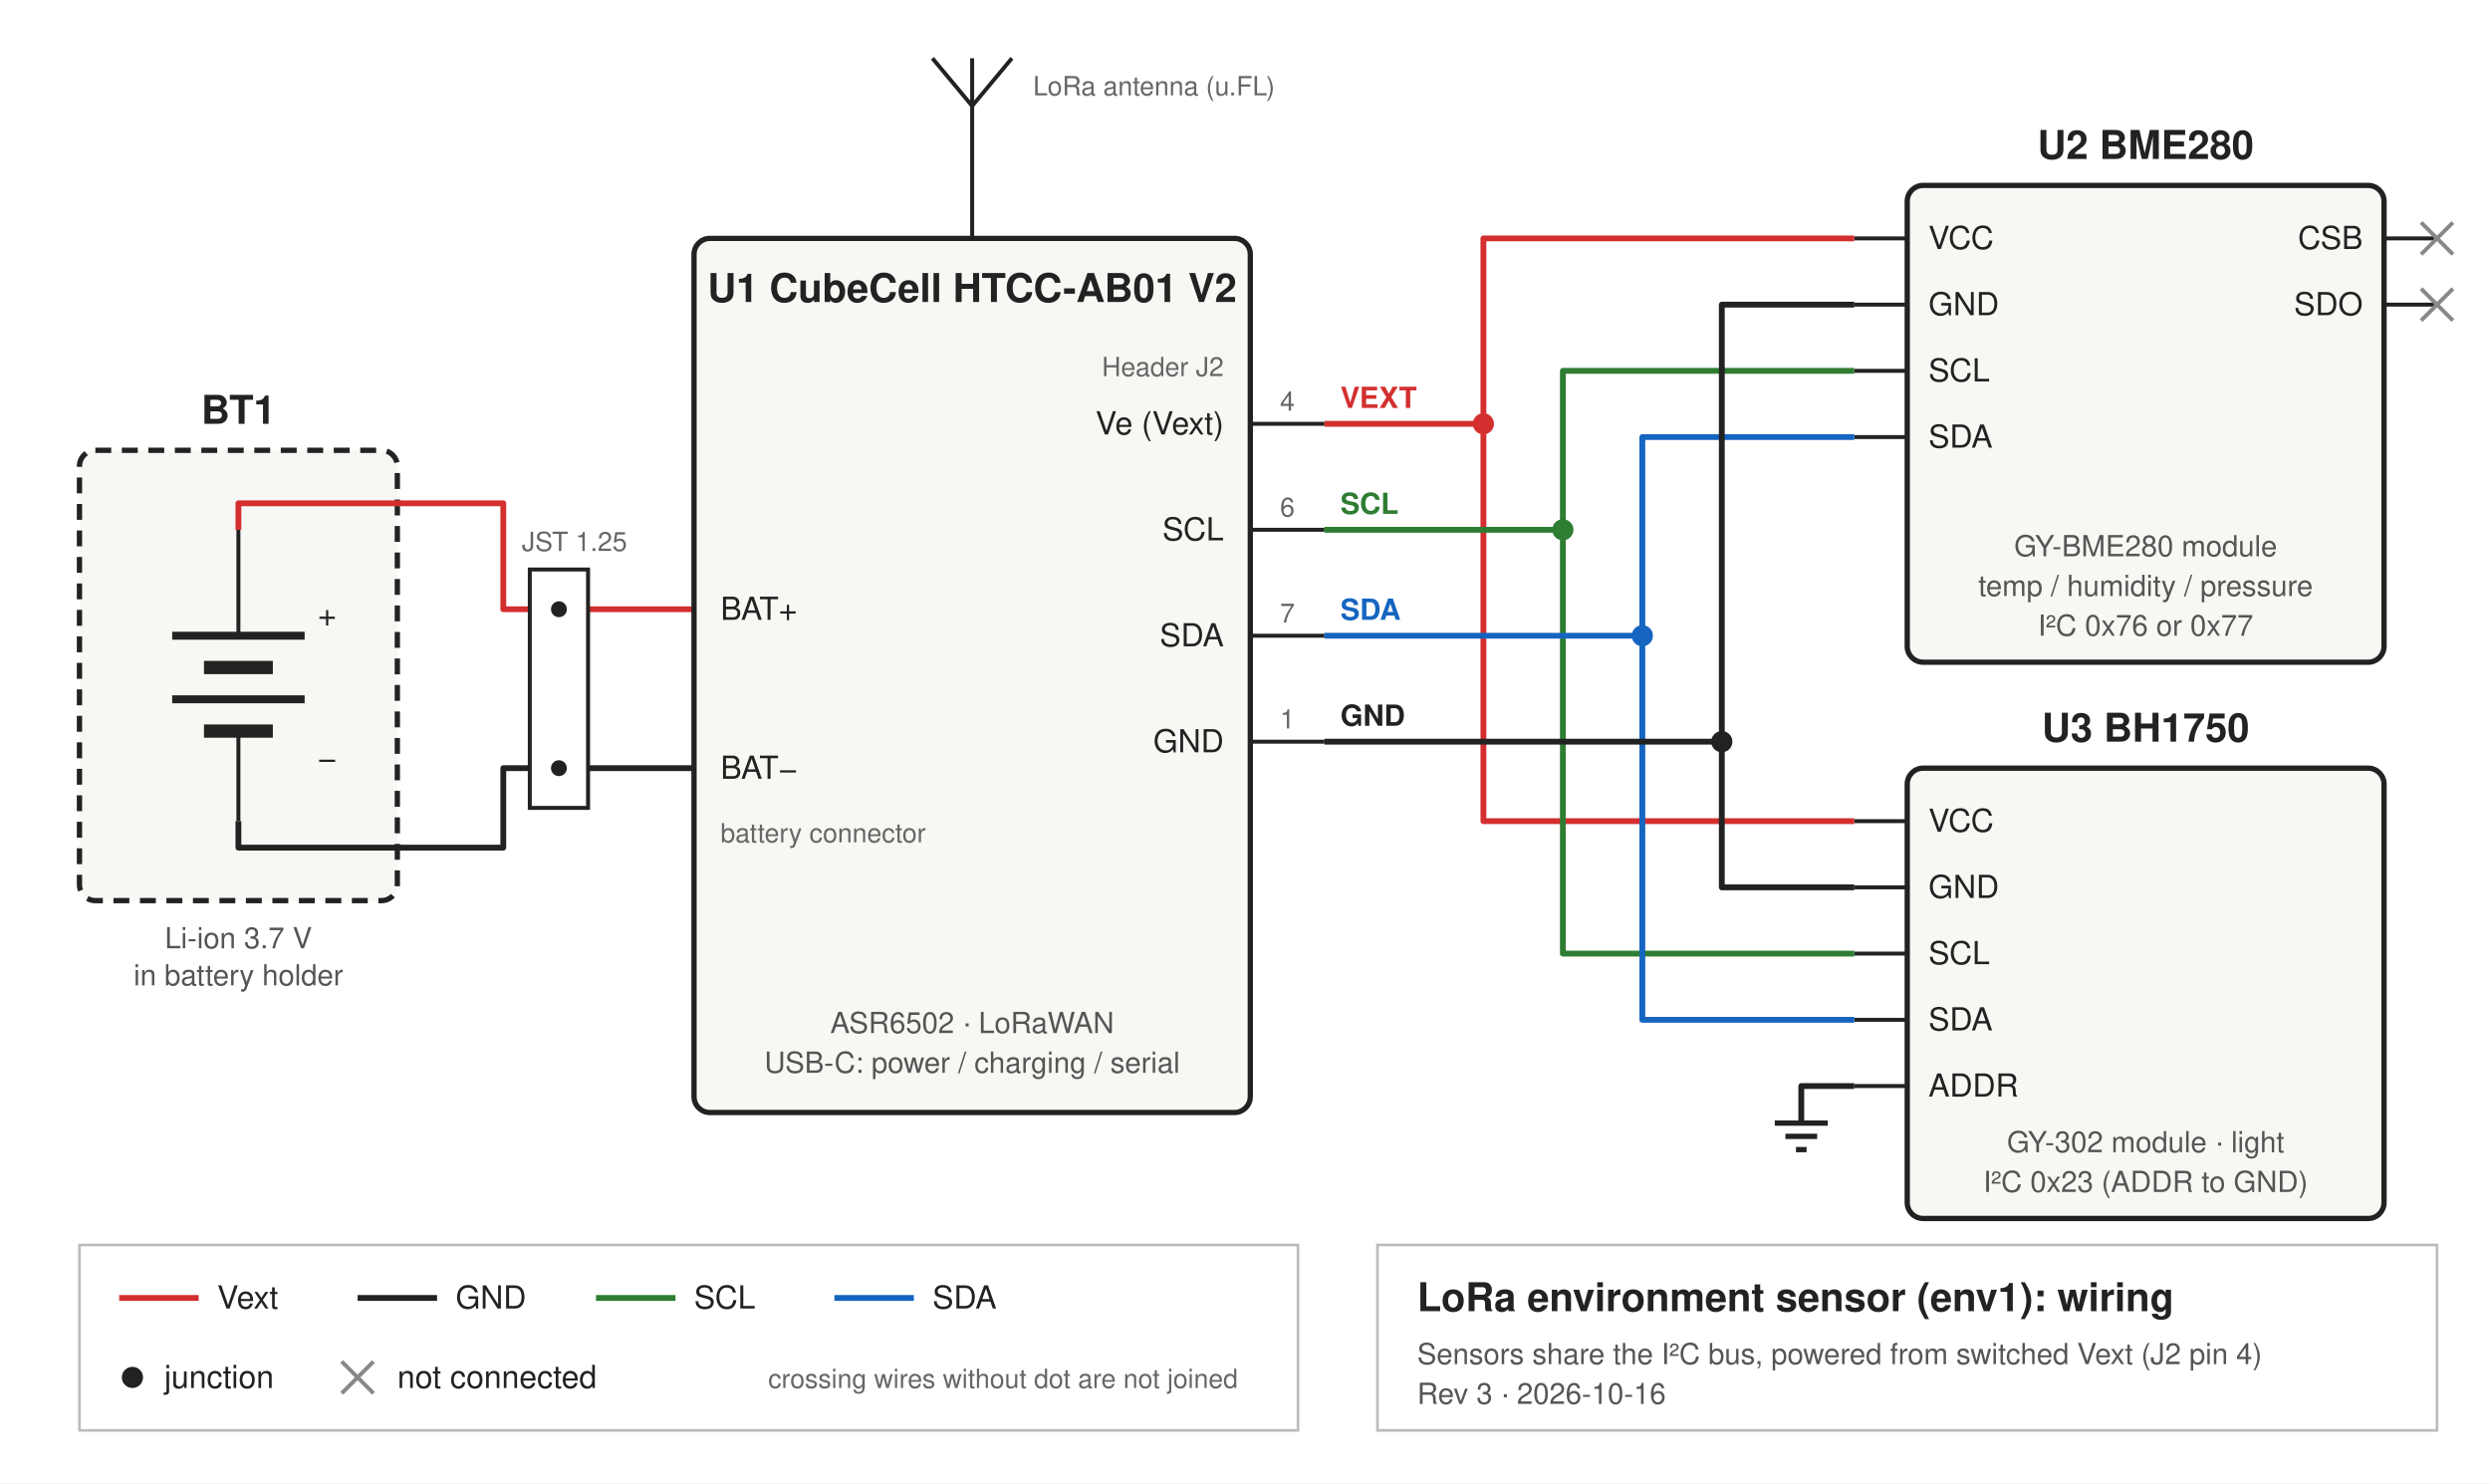
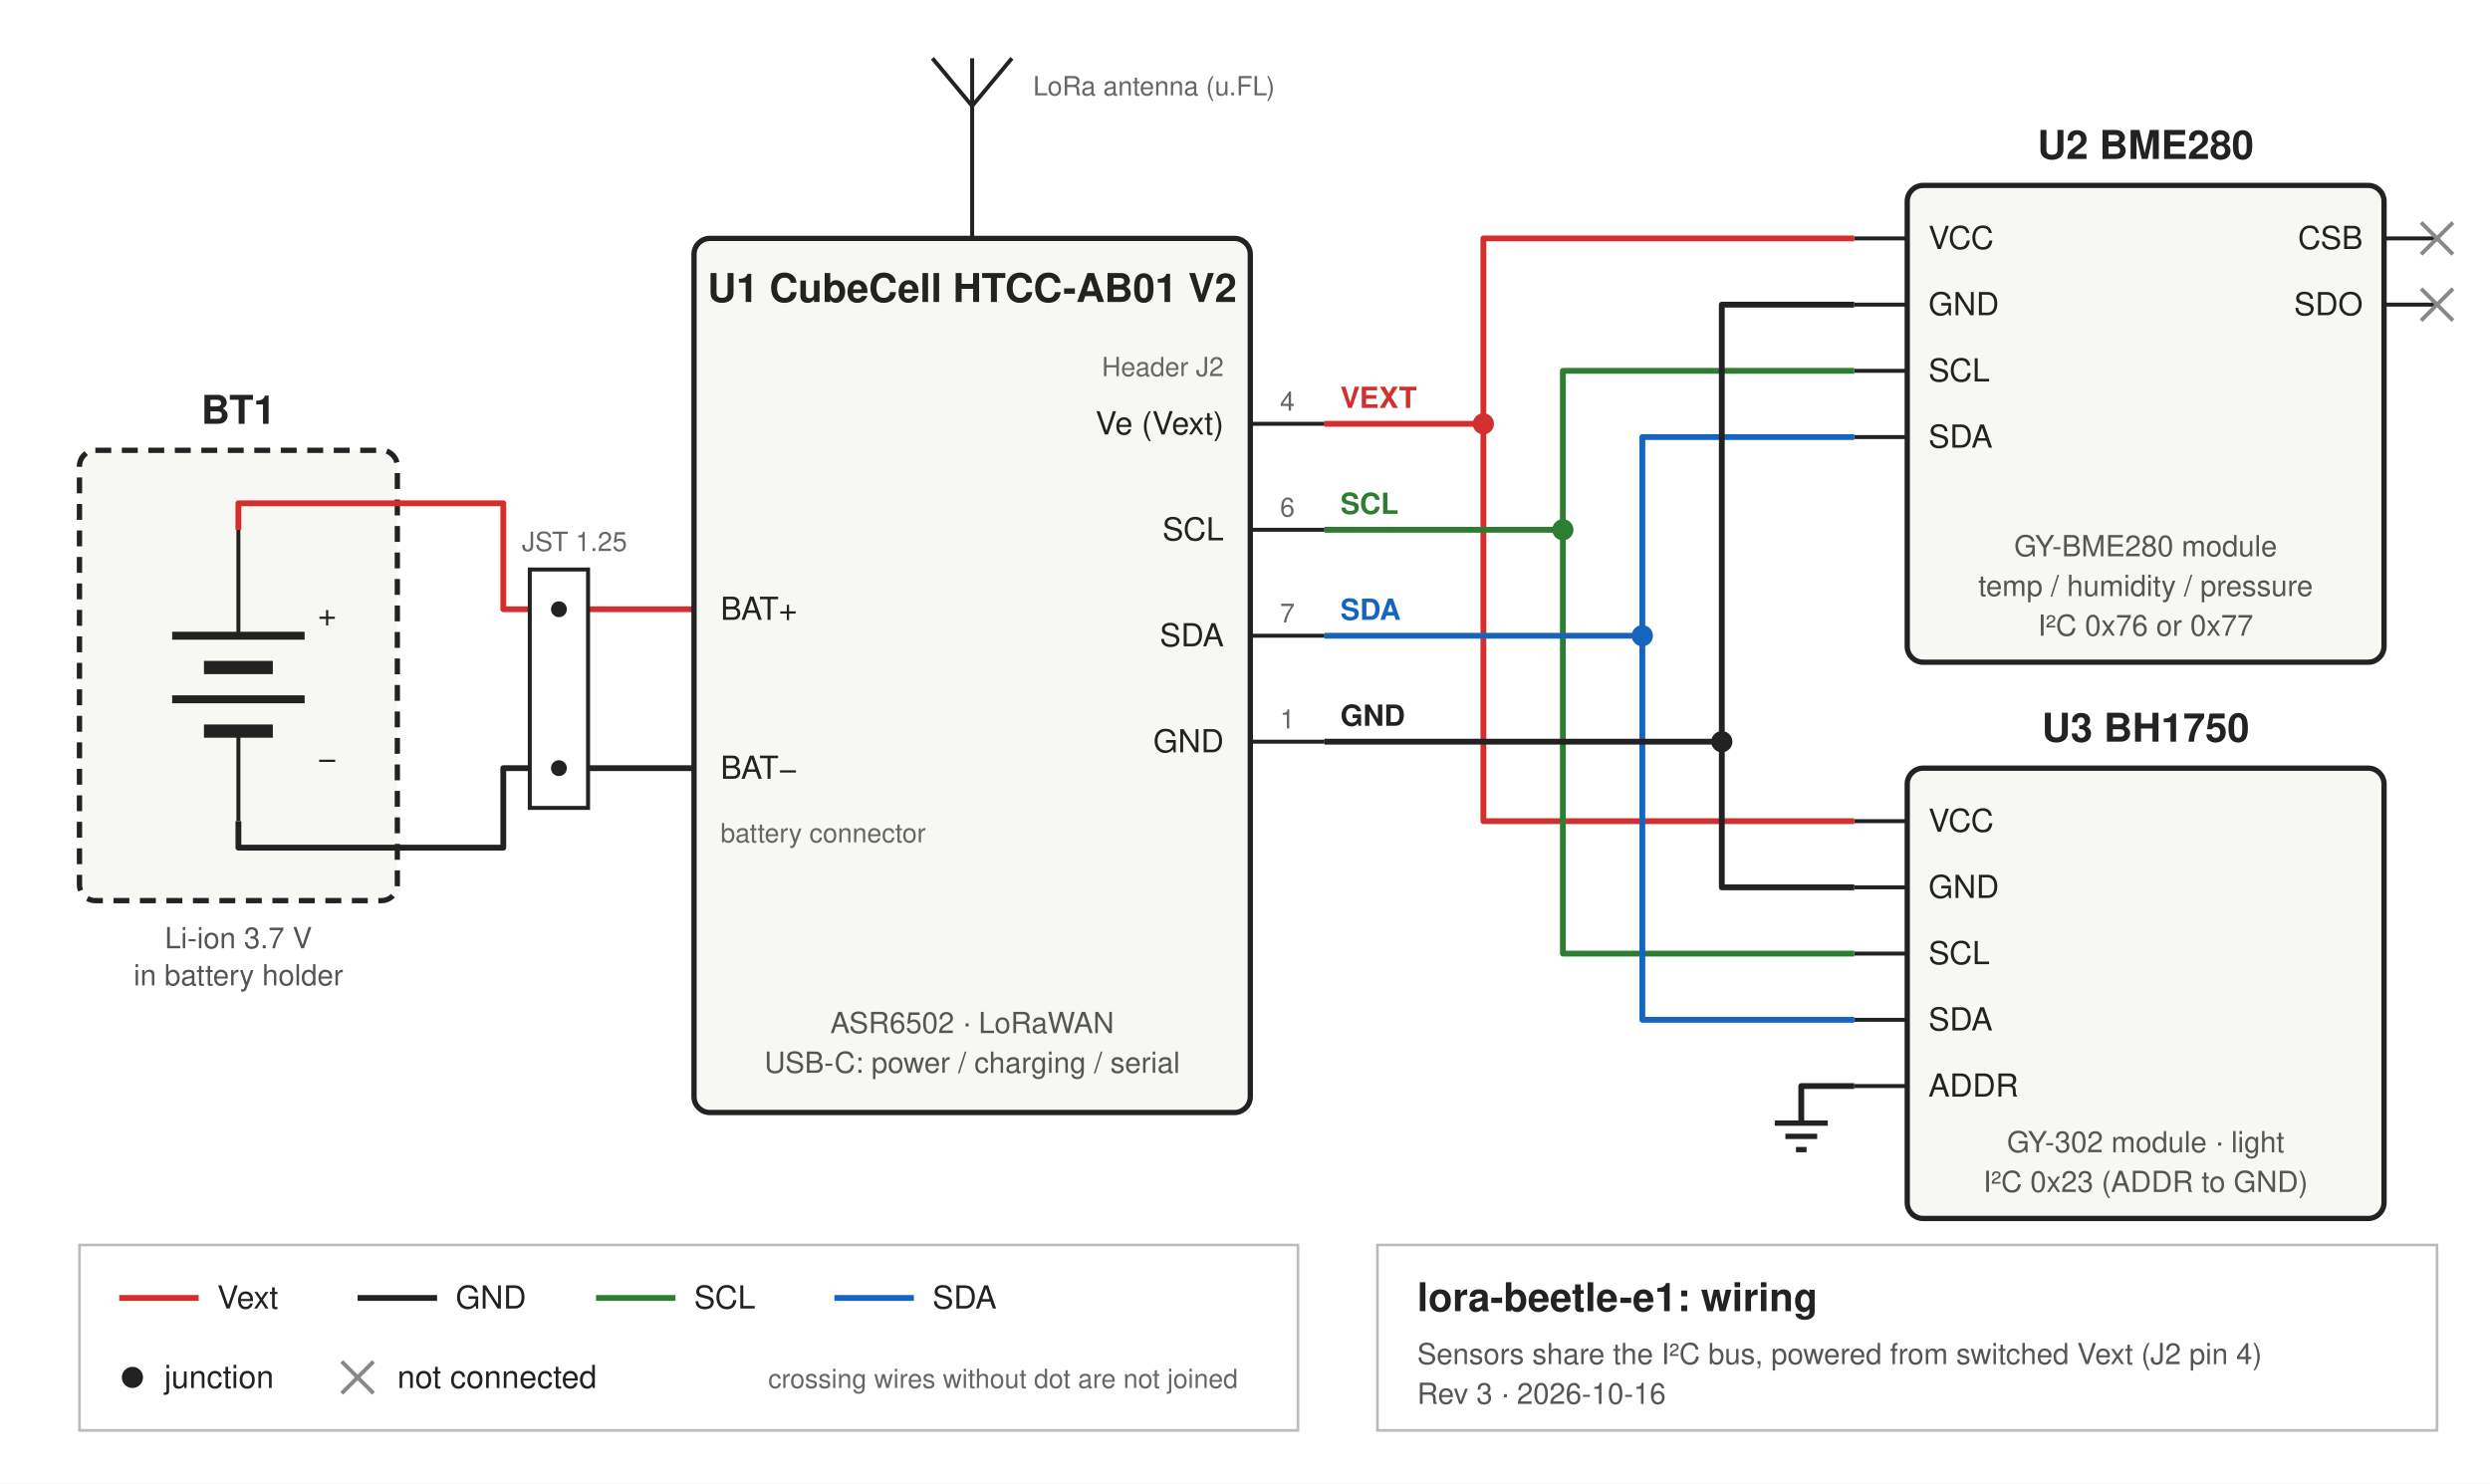
<svg xmlns="http://www.w3.org/2000/svg" width="940" height="560" viewBox="0 0 940 560" font-family="Helvetica, Arial, sans-serif">
  <style>
    .box   { fill: #f7f7f4; stroke: #222; stroke-width: 2; }
    .pin   { stroke: #222; stroke-width: 1.5; }
    .title { font-size: 15px; font-weight: bold; fill: #222; }
    .sub   { font-size: 11px; fill: #555; }
    .pl    { font-size: 12px; fill: #222; }
    .pn    { font-size: 10px; fill: #666; }
    .net   { font-size: 11px; font-weight: bold; }
    .nc    { stroke: #888; stroke-width: 1.5; }
    .w     { fill: none; stroke-width: 2.2; stroke-linejoin: round; }
    .v33   { stroke: #d32f2f; } .t33 { fill: #d32f2f; }
    .gnd   { stroke: #222; }    .tgnd { fill: #222; }
    .scl   { stroke: #2e7d32; } .tscl { fill: #2e7d32; }
    .sda   { stroke: #1565c0; } .tsda { fill: #1565c0; }
    .bat   { stroke: #d32f2f; }
  </style>
  <rect width="940" height="560" fill="#ffffff" />
  <g>
    <rect class="box" x="30" y="170" width="120" height="170" rx="6" stroke-dasharray="6 4" />
    <text class="title" x="90" y="160" text-anchor="middle">BT1</text>
    <text class="sub" x="90" y="358" text-anchor="middle">Li-ion 3.7 V</text>
    <text class="sub" x="90" y="372" text-anchor="middle">in battery holder</text>
    <line class="pin" x1="90" y1="200" x2="90" y2="240" />
    <line x1="65" y1="240" x2="115" y2="240" stroke="#222" stroke-width="3" />
    <line x1="77" y1="252" x2="103" y2="252" stroke="#222" stroke-width="5" />
    <line x1="65" y1="264" x2="115" y2="264" stroke="#222" stroke-width="3" />
    <line x1="77" y1="276" x2="103" y2="276" stroke="#222" stroke-width="5" />
    <line class="pin" x1="90" y1="276" x2="90" y2="310" />
    <text class="pl" x="120" y="236">+</text>
    <text class="pl" x="120" y="290">−</text>
  </g>
  <polyline class="w bat" points="90,200 90,190 190,190 190,230 262,230" />
  <polyline class="w gnd" points="90,310 90,320 190,320 190,290 262,290" />
  <rect x="200" y="215" width="22" height="90" fill="#fff" stroke="#222" stroke-width="1.5" />
  <text class="pn" x="197" y="208">JST 1.25</text>
  <circle cx="211" cy="230" r="3" fill="#222" />
  <circle cx="211" cy="290" r="3" fill="#222" />
  <g>
    <rect class="box" x="262" y="90" width="210" height="330" rx="6" />
    <text class="title" x="367" y="114" text-anchor="middle">U1  CubeCell HTCC-AB01 V2</text>
    <text class="sub" x="367" y="390" text-anchor="middle">ASR6502 · LoRaWAN</text>
    <text class="sub" x="367" y="405" text-anchor="middle">USB-C: power / charging / serial</text>
    <line class="pin" x1="367" y1="90" x2="367" y2="40" />
    <polyline fill="none" stroke="#222" stroke-width="1.5" points="352,22 367,40 382,22" />
    <line class="pin" x1="367" y1="22" x2="367" y2="40" />
    <text class="pn" x="390" y="36">LoRa antenna (u.FL)</text>
    <text class="pl" x="272" y="234">BAT+</text>
    <text class="pl" x="272" y="294">BAT−</text>
    <text class="pn" x="272" y="318">battery connector</text>
    <text class="pn" x="462" y="142" text-anchor="end">Header J2</text>
    <text class="pl" x="462" y="164" text-anchor="end">Ve (Vext)</text>
    <text class="pl" x="462" y="204" text-anchor="end">SCL</text>
    <text class="pl" x="462" y="244" text-anchor="end">SDA</text>
    <text class="pl" x="462" y="284" text-anchor="end">GND</text>
    <line class="pin" x1="472" y1="160" x2="500" y2="160" />
    <line class="pin" x1="472" y1="200" x2="500" y2="200" />
    <line class="pin" x1="472" y1="240" x2="500" y2="240" />
    <line class="pin" x1="472" y1="280" x2="500" y2="280" />
    <text class="pn" x="486" y="155" text-anchor="middle">4</text>
    <text class="pn" x="486" y="195" text-anchor="middle">6</text>
    <text class="pn" x="486" y="235" text-anchor="middle">7</text>
    <text class="pn" x="486" y="275" text-anchor="middle">1</text>
  </g>
  <g>
    <rect class="box" x="720" y="70" width="180" height="180" rx="6" />
    <text class="title" x="810" y="60" text-anchor="middle">U2  BME280</text>
    <text class="sub" x="810" y="210" text-anchor="middle">GY-BME280 module</text>
    <text class="sub" x="810" y="225" text-anchor="middle">temp / humidity / pressure</text>
    <text class="sub" x="810" y="240" text-anchor="middle">I²C 0x76 or 0x77</text>
    <line class="pin" x1="700" y1="90" x2="720" y2="90" />
    <line class="pin" x1="700" y1="115" x2="720" y2="115" />
    <line class="pin" x1="700" y1="140" x2="720" y2="140" />
    <line class="pin" x1="700" y1="165" x2="720" y2="165" />
    <text class="pl" x="728" y="94">VCC</text>
    <text class="pl" x="728" y="119">GND</text>
    <text class="pl" x="728" y="144">SCL</text>
    <text class="pl" x="728" y="169">SDA</text>
    <line class="pin" x1="900" y1="90" x2="920" y2="90" />
    <line class="pin" x1="900" y1="115" x2="920" y2="115" />
    <path class="nc" d="M914,84 l12,12 M926,84 l-12,12 M914,109 l12,12 M926,109 l-12,12" />
    <text class="pl" x="892" y="94" text-anchor="end">CSB</text>
    <text class="pl" x="892" y="119" text-anchor="end">SDO</text>
  </g>
  <g>
    <rect class="box" x="720" y="290" width="180" height="170" rx="6" />
    <text class="title" x="810" y="280" text-anchor="middle">U3  BH1750</text>
    <text class="sub" x="810" y="435" text-anchor="middle">GY-302 module · light</text>
    <text class="sub" x="810" y="450" text-anchor="middle">I²C 0x23 (ADDR to GND)</text>
    <line class="pin" x1="700" y1="310" x2="720" y2="310" />
    <line class="pin" x1="700" y1="335" x2="720" y2="335" />
    <line class="pin" x1="700" y1="360" x2="720" y2="360" />
    <line class="pin" x1="700" y1="385" x2="720" y2="385" />
    <line class="pin" x1="700" y1="410" x2="720" y2="410" />
    <text class="pl" x="728" y="314">VCC</text>
    <text class="pl" x="728" y="339">GND</text>
    <text class="pl" x="728" y="364">SCL</text>
    <text class="pl" x="728" y="389">SDA</text>
    <text class="pl" x="728" y="414">ADDR</text>
    <polyline class="w gnd" points="700,410 680,410 680,424" />
    <path d="M670,424 h20 M674,429 h12 M678,434 h4" stroke="#222" stroke-width="2" />
  </g>
  <polyline class="w v33" points="500,160 560,160" />
  <polyline class="w v33" points="700,90 560,90 560,310 700,310" />
  <circle cx="560" cy="160" r="4" class="t33" />
  <text class="net t33" x="506" y="154">VEXT</text>
  <polyline class="w scl" points="500,200 590,200" />
  <polyline class="w scl" points="700,140 590,140 590,360 700,360" />
  <circle cx="590" cy="200" r="4" class="tscl" />
  <text class="net tscl" x="506" y="194">SCL</text>
  <polyline class="w sda" points="500,240 620,240" />
  <polyline class="w sda" points="700,165 620,165 620,385 700,385" />
  <circle cx="620" cy="240" r="4" class="tsda" />
  <text class="net tsda" x="506" y="234">SDA</text>
  <polyline class="w gnd" points="500,280 650,280" />
  <polyline class="w gnd" points="700,115 650,115 650,335 700,335" />
  <circle cx="650" cy="280" r="4" class="tgnd" />
  <text class="net tgnd" x="506" y="274">GND</text>
  <g>
    <rect x="30" y="470" width="460" height="70" fill="none" stroke="#bbb" />
    <line class="w v33" x1="45" y1="490" x2="75" y2="490" />
    <text class="pl" x="82" y="494">Vext</text>
    <line class="w gnd" x1="135" y1="490" x2="165" y2="490" />
    <text class="pl" x="172" y="494">GND</text>
    <line class="w scl" x1="225" y1="490" x2="255" y2="490" />
    <text class="pl" x="262" y="494">SCL</text>
    <line class="w sda" x1="315" y1="490" x2="345" y2="490" />
    <text class="pl" x="352" y="494">SDA</text>
    <circle cx="50" cy="520" r="4" fill="#222" />
    <text class="pl" x="62" y="524">junction</text>
    <path class="nc" d="M129,514 l12,12 M141,514 l-12,12" />
    <text class="pl" x="150" y="524">not connected</text>
    <text class="pn" x="290" y="524">crossing wires without dot are not joined</text>
    <rect x="520" y="470" width="400" height="70" fill="none" stroke="#bbb" />
-     <text class="title" x="535" y="495">LoRa environment sensor (env1): wiring</text>
+     <text class="title" x="535" y="495">lora-beetle-e1: wiring</text>
    <text class="sub" x="535" y="515">Sensors share the I²C bus, powered from switched Vext (J2 pin 4)</text>
    <text class="sub" x="535" y="530">Rev 3 · 2026-10-16</text>
  </g>
</svg>
